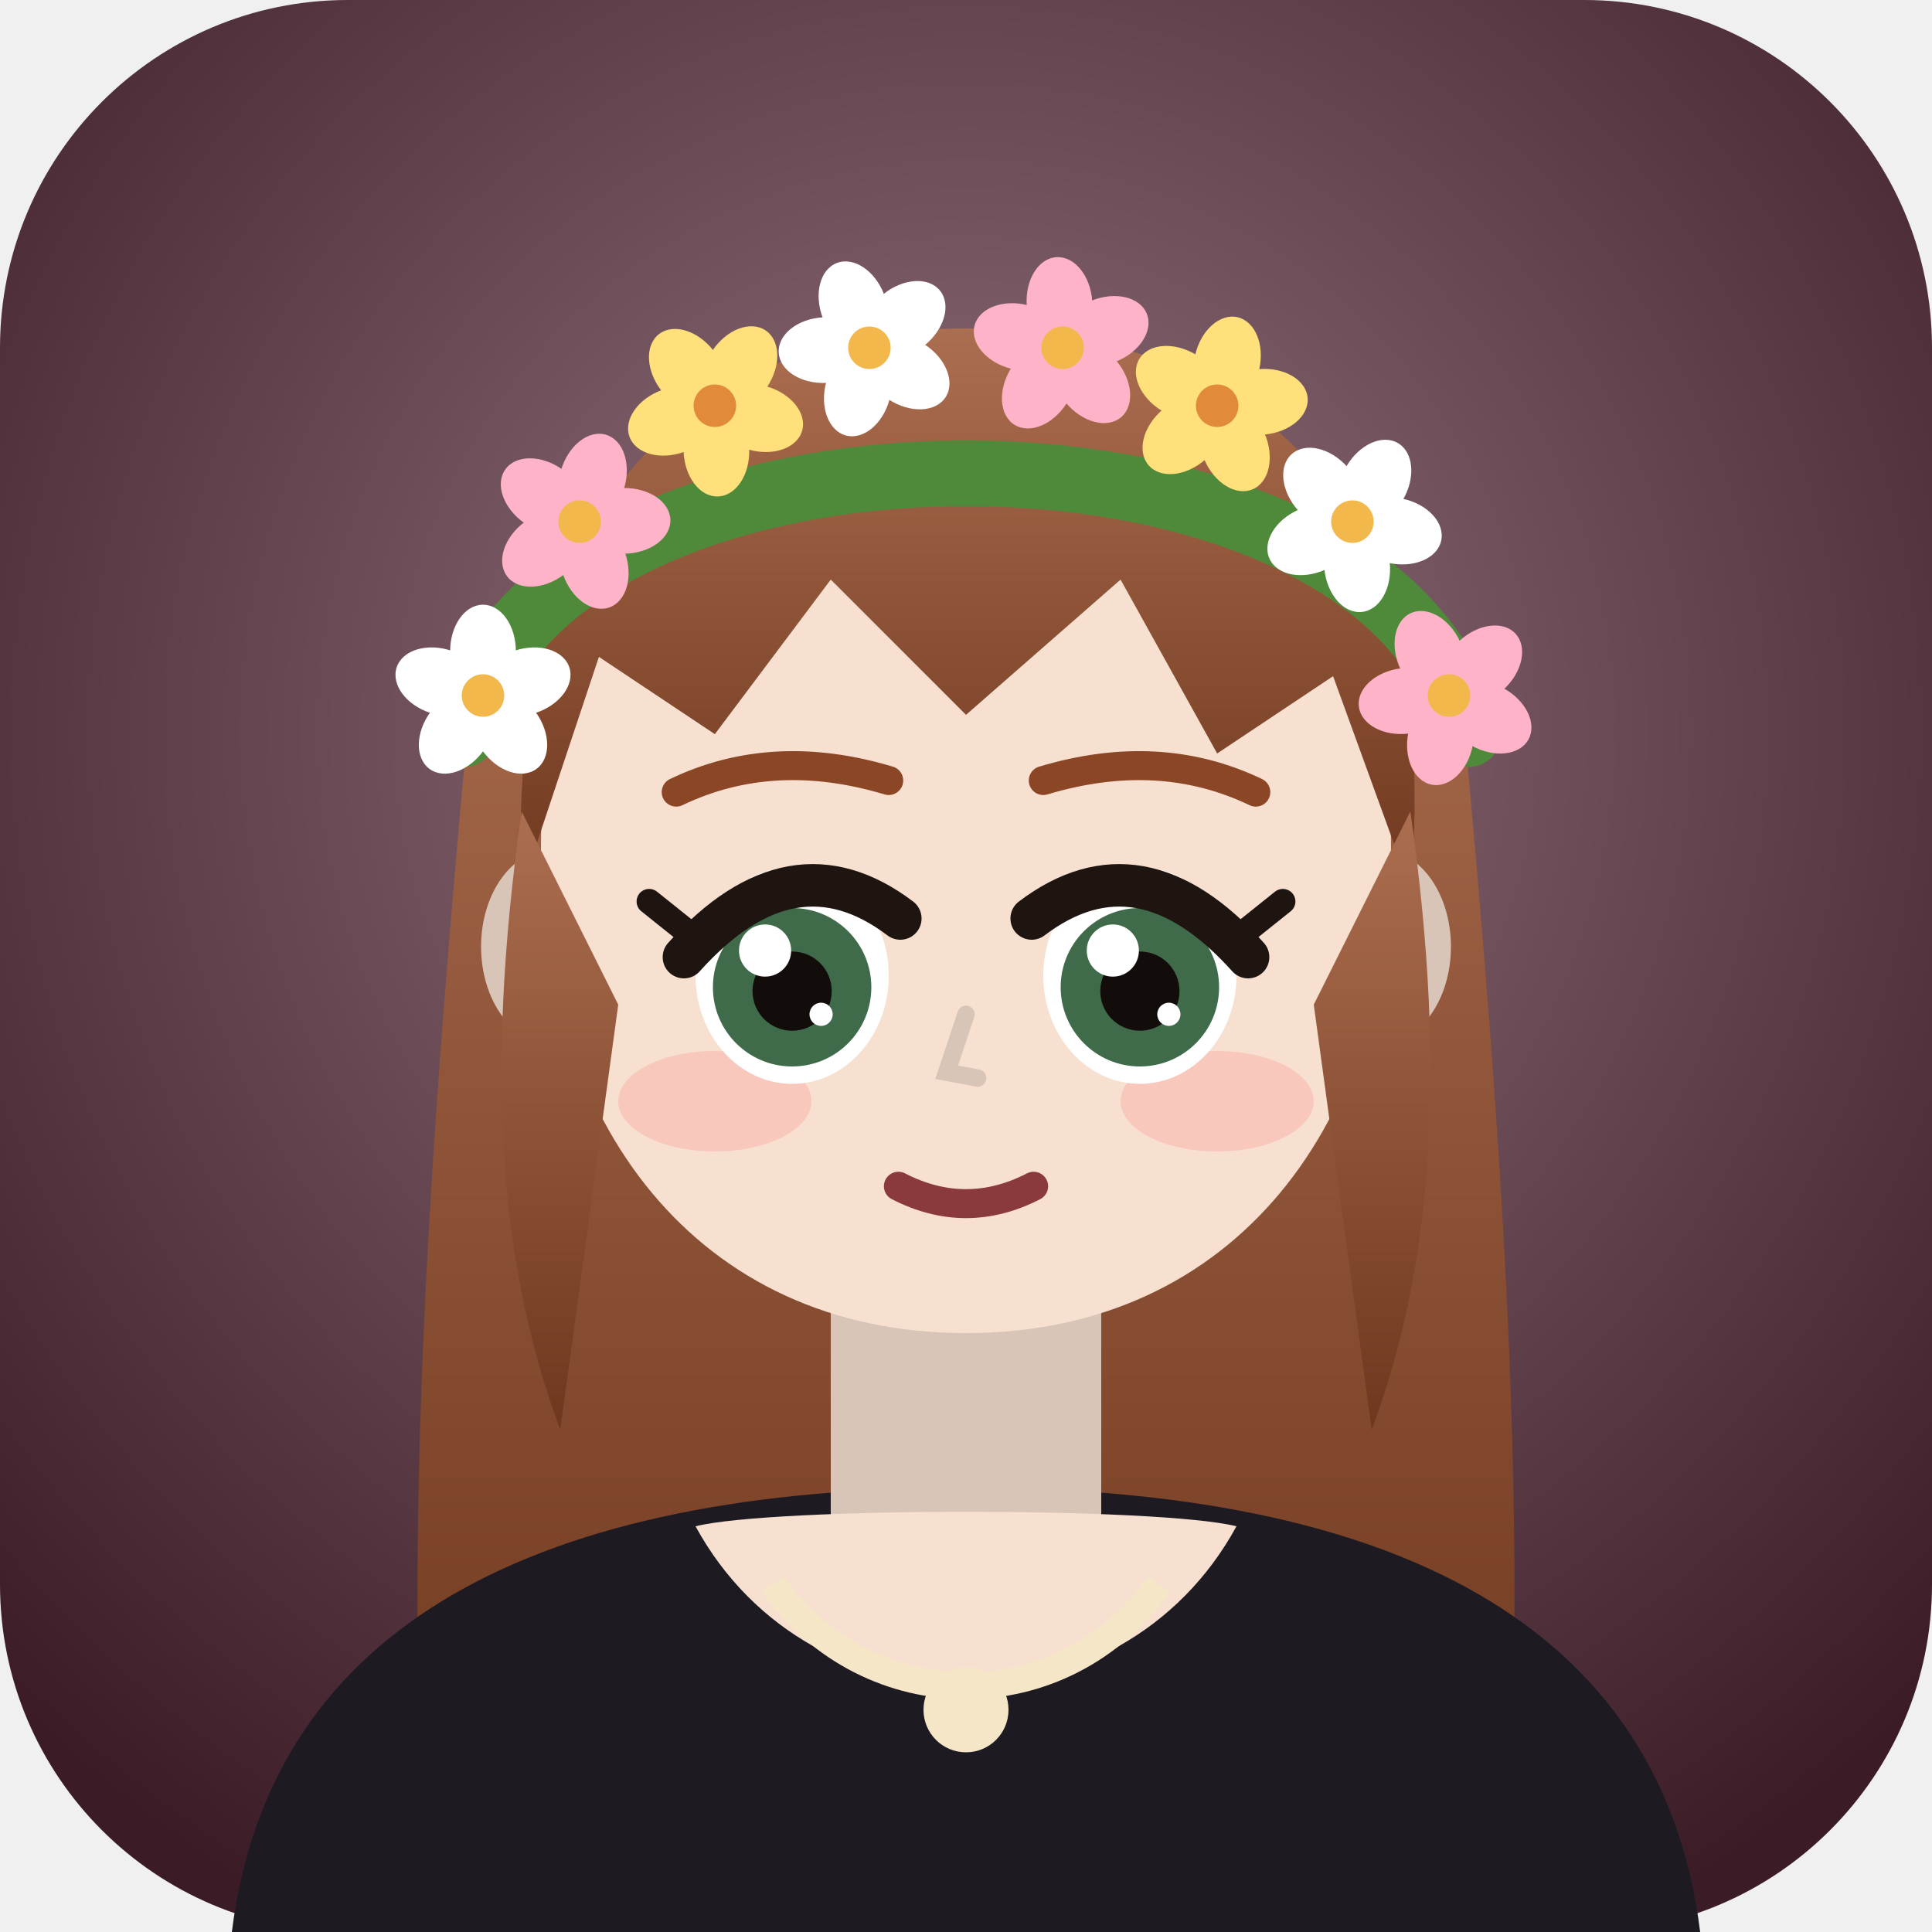
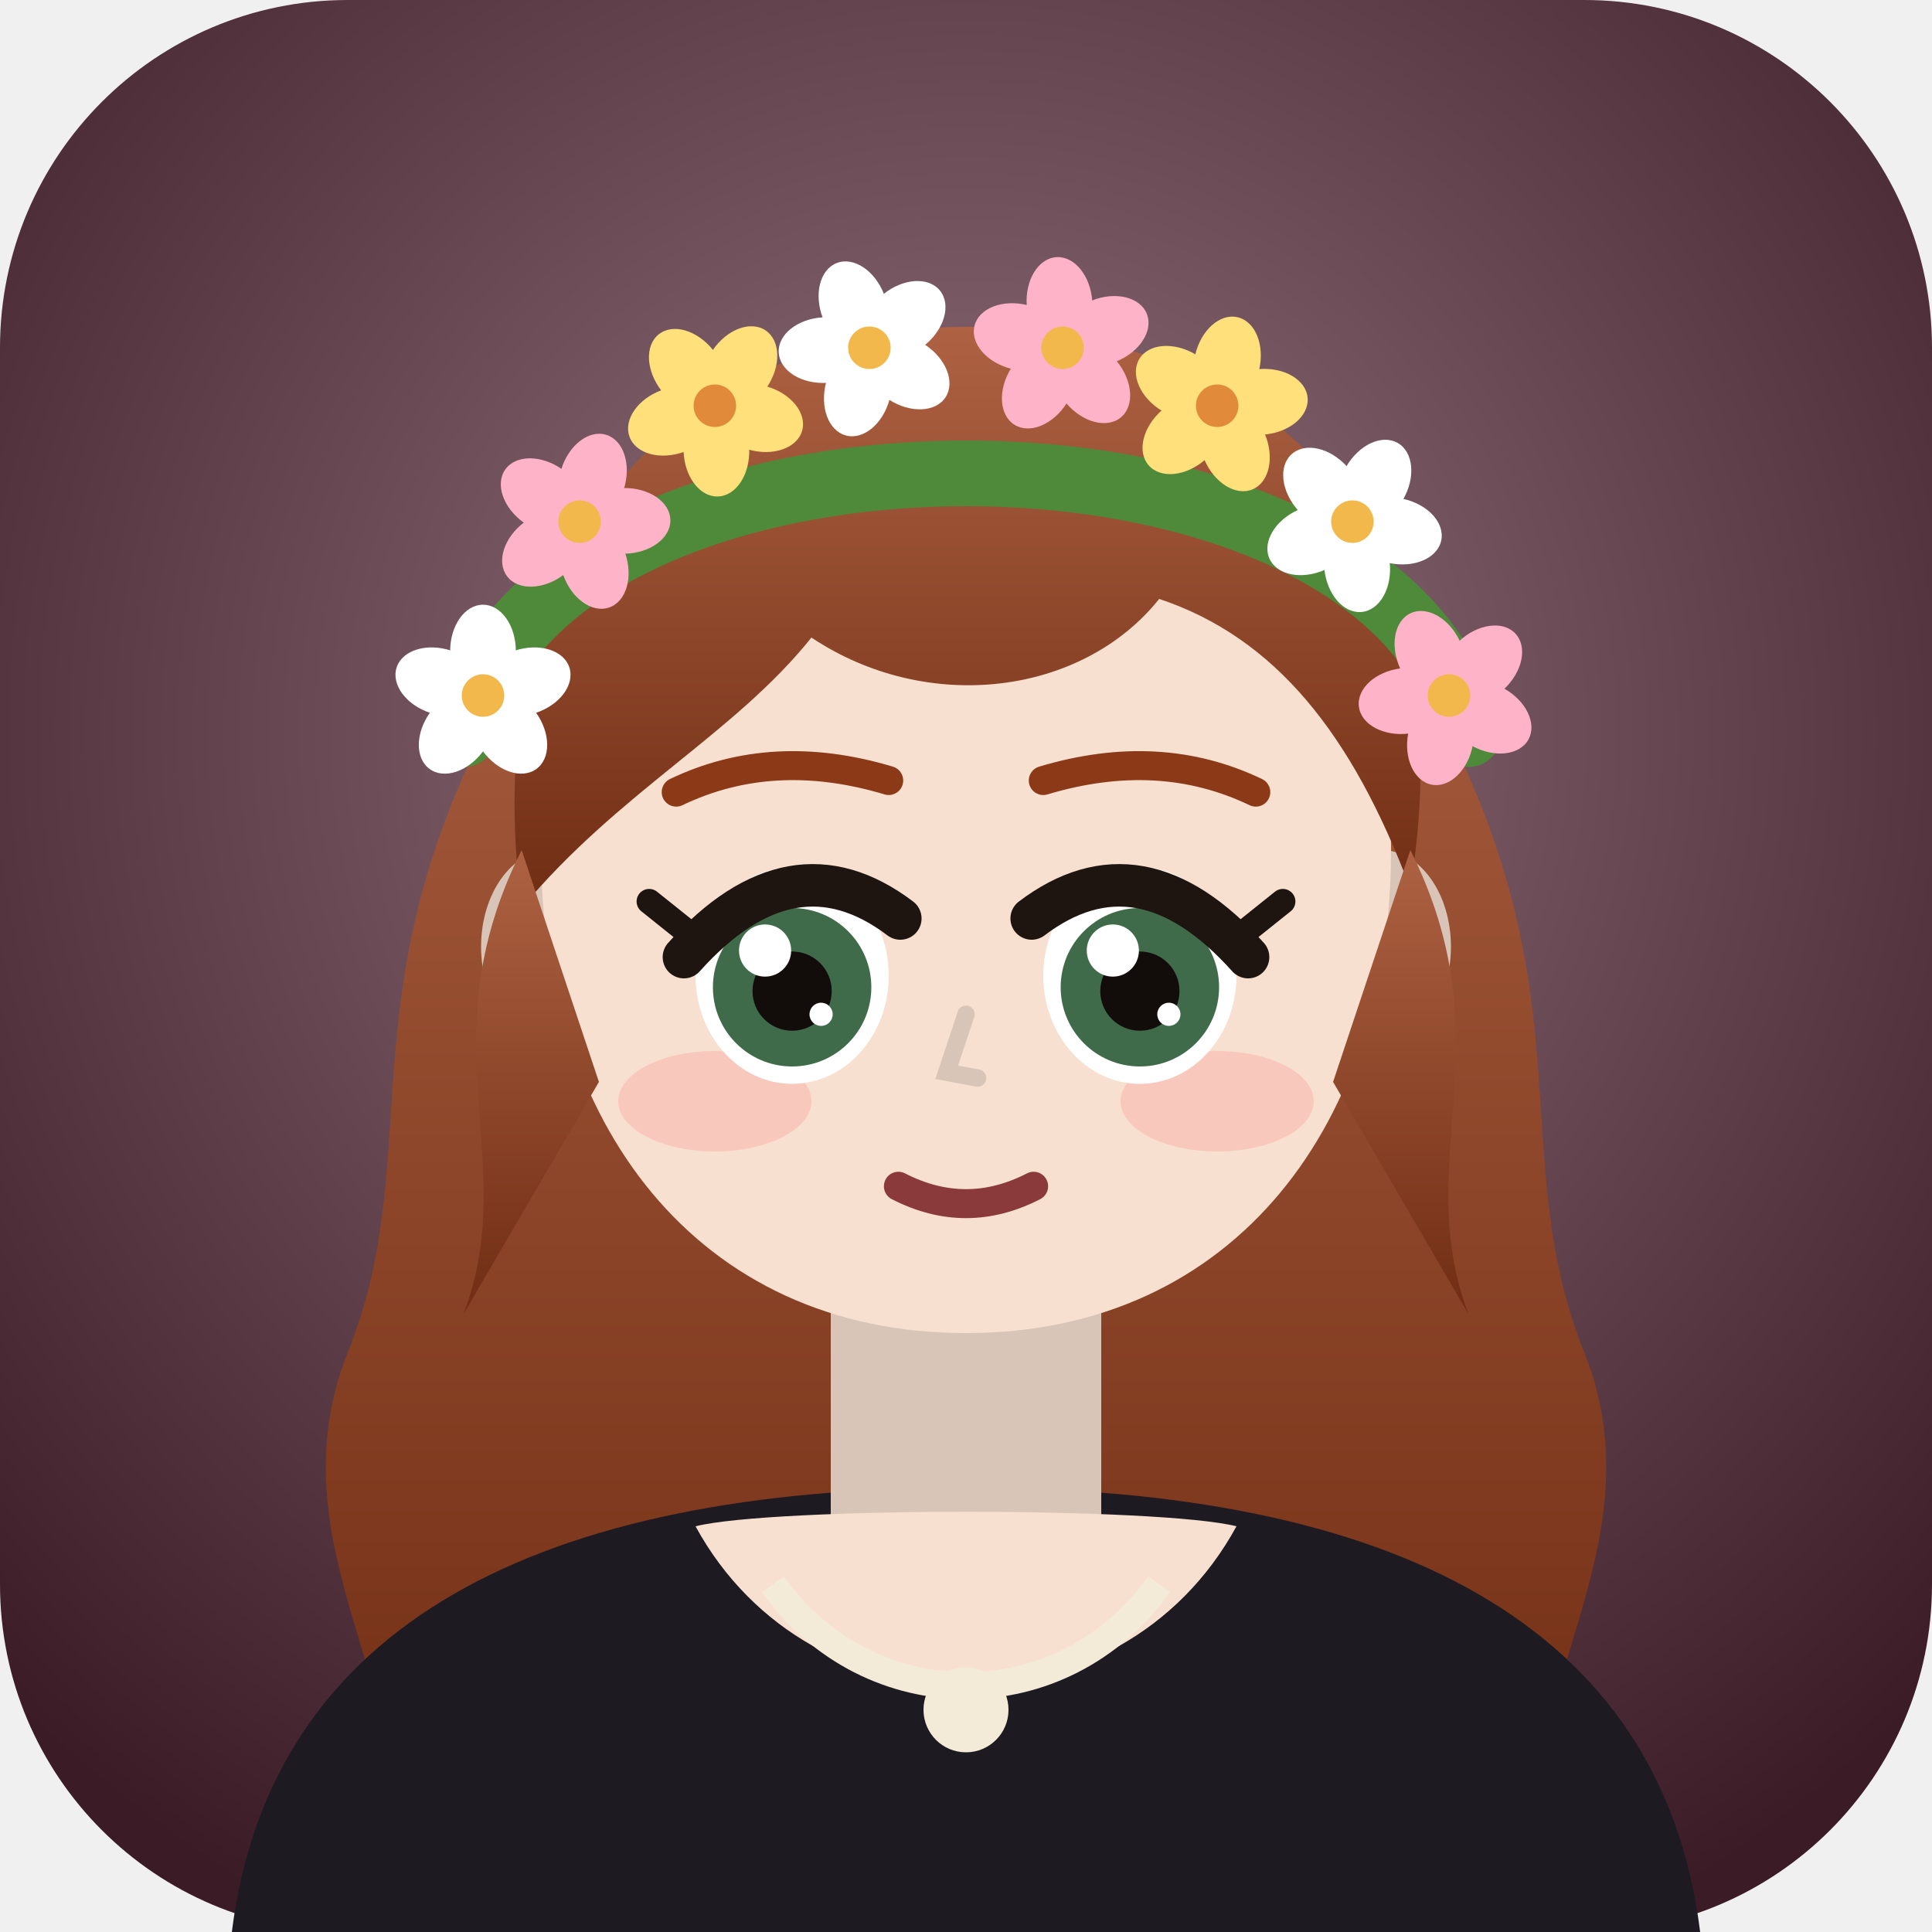
<svg xmlns="http://www.w3.org/2000/svg" class="oface" viewBox="0 0 100 100" width="256" height="256">
  <defs>
    <radialGradient id="fb" cx="50%" cy="38%" r="70%">
      <stop offset="0" stop-color="#94757f" />
      <stop offset="1" stop-color="#3b1b26" />
    </radialGradient>
    <linearGradient id="fh" x1="0" y1="0" x2="0" y2="1">
-       <stop offset="0" stop-color="#ac6e50" />
-       <stop offset="1" stop-color="#6f381e" />
+       <stop offset="0" stop-color="#ae6243" />
+       <stop offset="1" stop-color="#702d13" />
    </linearGradient>
  </defs>
  <rect width="100" height="100" rx="18" fill="url(#fb)" />
-   <path d="M24 40 C22 62 21 80 22 96 L78 96 C79 80 78 62 76 40 C74 18 26 18 24 40 Z" fill="url(#fh)" />
+   <path d="M25 38 C18 52 22 60 18 70 C14 80 22 88 20 96 L80 96 C78 88 86 80 82 70 C78 60 82 52 75 38 C72 16 28 16 25 38 Z" fill="url(#fh)" />
  <path d="M12 100 C14 84 28 77 50 77 C72 77 86 84 88 100 Z" fill="#1e1a22" />
  <path d="M43 62 L57 62 L57 79 C53 82 47 82 43 79 Z" fill="#d9c5b7" />
  <path d="M36 79 C42 90 58 90 64 79 C60 78 40 78 36 79 Z" fill="#f7e0d0" />
-   <path d="M40 82 C45 89 55 89 60 82" stroke="#f6e6c8" stroke-width="1.4" fill="none" />
-   <circle cx="50" cy="88.5" r="2.2" fill="#f6e6c8" />
+   <path d="M40 82 C45 89 55 89 60 82" stroke="#f3ead8" stroke-width="1.4" fill="none" />
+   <circle cx="50" cy="88.5" r="2.2" fill="#f3ead8" />
  <ellipse cx="28.5" cy="49" rx="3.6" ry="5" fill="#d9c5b7" />
  <ellipse cx="71.5" cy="49" rx="3.6" ry="5" fill="#d9c5b7" />
  <path d="M28 44 C28 26 38 21 50 21 C62 21 72 26 72 44 C72 58 64 69 50 69 C36 69 28 58 28 44 Z" fill="#f7e0d0" />
  <ellipse cx="37" cy="57" rx="5" ry="2.6" fill="#ff8a8a" opacity="0.28" />
  <ellipse cx="63" cy="57" rx="5" ry="2.6" fill="#ff8a8a" opacity="0.28" />
  <ellipse cx="41" cy="50.5" rx="5" ry="5.6" fill="#fff" />
  <circle cx="41" cy="51.1" r="4.1" fill="#3f6b4a" />
  <circle cx="41" cy="51.3" r="2.05" fill="#120c0a" />
  <circle cx="39.6" cy="49.2" r="1.35" fill="#fff" />
  <circle cx="42.5" cy="52.5" r=".6" fill="#fff" />
  <path d="M35.4 49.54 Q41 43.3 46.6 47.54" stroke="#1e1410" stroke-width="2.2" fill="none" stroke-linecap="round" />
  <path d="M35.6 48.26 l-2 -1.6" stroke="#1e1410" stroke-width="1.3" stroke-linecap="round" />
  <ellipse cx="59" cy="50.5" rx="5" ry="5.6" fill="#fff" />
  <circle cx="59" cy="51.1" r="4.1" fill="#3f6b4a" />
  <circle cx="59" cy="51.3" r="2.05" fill="#120c0a" />
  <circle cx="57.6" cy="49.2" r="1.35" fill="#fff" />
  <circle cx="60.5" cy="52.5" r=".6" fill="#fff" />
  <path d="M53.4 47.54 Q59 43.3 64.6 49.54" stroke="#1e1410" stroke-width="2.2" fill="none" stroke-linecap="round" />
  <path d="M64.4 48.26 l2 -1.6" stroke="#1e1410" stroke-width="1.3" stroke-linecap="round" />
-   <path d="M35 41 Q40 38.6 46 40.4" stroke="#8b4626" stroke-width="1.5" fill="none" stroke-linecap="round" />
-   <path d="M54 40.4 Q60 38.6 65 41" stroke="#8b4626" stroke-width="1.5" fill="none" stroke-linecap="round" />
+   <path d="M35 41 Q40 38.6 46 40.4" stroke="#8c3917" stroke-width="1.5" fill="none" stroke-linecap="round" />
+   <path d="M54 40.4 Q60 38.6 65 41" stroke="#8c3917" stroke-width="1.5" fill="none" stroke-linecap="round" />
  <path d="M50 52.5 l-1 3 l1.6 .3" stroke="#d9c5b7" stroke-width=".9" fill="none" stroke-linecap="round" />
  <path d="M46.5 61.4 Q50 63.2 53.5 61.4" stroke="#8a3a3a" stroke-width="1.5" fill="none" stroke-linecap="round" />
-   <path d="M27 46 C26 24 38 17 50 17 C63 17 75 24 73 46 L69 35 L63 39 L58 30 L50 37 L43 30 L37 38 L31 34 Z" fill="url(#fh)" />
-   <path d="M27 42 C25 56 26 66 29 74 L32 52 Z M73 42 C75 56 74 66 71 74 L68 52 Z" fill="url(#fh)" />
+   <path d="M27 47 C24 24 40 16 52 17 C66 18 76 27 73 46 C70 38 66 33 60 31 C56 36 48 37 42 33 C38 38 32 41 27 47 Z" fill="url(#fh)" />
+   <path d="M27 44 C22 54 27 60 24 68 L31 56 Z M73 44 C78 54 73 60 76 68 L69 56 Z" fill="url(#fh)" />
  <path d="M24 38 C28 20 72 20 76 38" stroke="#4f8a3a" stroke-width="3.4" fill="none" stroke-linecap="round" />
  <g transform="translate(25 36)">
    <ellipse cx="0" cy="-2.3" rx="1.7" ry="2.4" fill="#ffffff" transform="rotate(0)" />
    <ellipse cx="0" cy="-2.3" rx="1.7" ry="2.4" fill="#ffffff" transform="rotate(72)" />
    <ellipse cx="0" cy="-2.3" rx="1.7" ry="2.4" fill="#ffffff" transform="rotate(144)" />
    <ellipse cx="0" cy="-2.3" rx="1.7" ry="2.4" fill="#ffffff" transform="rotate(216)" />
    <ellipse cx="0" cy="-2.3" rx="1.7" ry="2.4" fill="#ffffff" transform="rotate(288)" />
    <circle r="1.1" fill="#f2b84b" />
  </g>
  <g transform="translate(30 27)">
    <ellipse cx="0" cy="-2.3" rx="1.7" ry="2.4" fill="#ffb3c8" transform="rotate(17)" />
    <ellipse cx="0" cy="-2.3" rx="1.7" ry="2.4" fill="#ffb3c8" transform="rotate(89)" />
    <ellipse cx="0" cy="-2.3" rx="1.7" ry="2.4" fill="#ffb3c8" transform="rotate(161)" />
    <ellipse cx="0" cy="-2.3" rx="1.7" ry="2.4" fill="#ffb3c8" transform="rotate(233)" />
    <ellipse cx="0" cy="-2.3" rx="1.7" ry="2.4" fill="#ffb3c8" transform="rotate(305)" />
    <circle r="1.1" fill="#f2b84b" />
  </g>
  <g transform="translate(37 21)">
    <ellipse cx="0" cy="-2.3" rx="1.7" ry="2.4" fill="#ffe07a" transform="rotate(34)" />
    <ellipse cx="0" cy="-2.3" rx="1.7" ry="2.4" fill="#ffe07a" transform="rotate(106)" />
    <ellipse cx="0" cy="-2.3" rx="1.7" ry="2.4" fill="#ffe07a" transform="rotate(178)" />
    <ellipse cx="0" cy="-2.3" rx="1.7" ry="2.4" fill="#ffe07a" transform="rotate(250)" />
    <ellipse cx="0" cy="-2.3" rx="1.7" ry="2.4" fill="#ffe07a" transform="rotate(322)" />
    <circle r="1.1" fill="#e08a3a" />
  </g>
  <g transform="translate(45 18)">
    <ellipse cx="0" cy="-2.3" rx="1.7" ry="2.4" fill="#ffffff" transform="rotate(51)" />
    <ellipse cx="0" cy="-2.3" rx="1.7" ry="2.4" fill="#ffffff" transform="rotate(123)" />
    <ellipse cx="0" cy="-2.3" rx="1.7" ry="2.4" fill="#ffffff" transform="rotate(195)" />
    <ellipse cx="0" cy="-2.3" rx="1.7" ry="2.4" fill="#ffffff" transform="rotate(267)" />
    <ellipse cx="0" cy="-2.3" rx="1.7" ry="2.4" fill="#ffffff" transform="rotate(339)" />
    <circle r="1.1" fill="#f2b84b" />
  </g>
  <g transform="translate(55 18)">
    <ellipse cx="0" cy="-2.3" rx="1.7" ry="2.4" fill="#ffb3c8" transform="rotate(68)" />
    <ellipse cx="0" cy="-2.3" rx="1.7" ry="2.4" fill="#ffb3c8" transform="rotate(140)" />
    <ellipse cx="0" cy="-2.3" rx="1.7" ry="2.4" fill="#ffb3c8" transform="rotate(212)" />
    <ellipse cx="0" cy="-2.3" rx="1.7" ry="2.4" fill="#ffb3c8" transform="rotate(284)" />
    <ellipse cx="0" cy="-2.3" rx="1.7" ry="2.4" fill="#ffb3c8" transform="rotate(356)" />
    <circle r="1.1" fill="#f2b84b" />
  </g>
  <g transform="translate(63 21)">
    <ellipse cx="0" cy="-2.3" rx="1.7" ry="2.4" fill="#ffe07a" transform="rotate(85)" />
    <ellipse cx="0" cy="-2.3" rx="1.7" ry="2.4" fill="#ffe07a" transform="rotate(157)" />
    <ellipse cx="0" cy="-2.3" rx="1.7" ry="2.4" fill="#ffe07a" transform="rotate(229)" />
    <ellipse cx="0" cy="-2.3" rx="1.7" ry="2.4" fill="#ffe07a" transform="rotate(301)" />
    <ellipse cx="0" cy="-2.3" rx="1.7" ry="2.4" fill="#ffe07a" transform="rotate(373)" />
    <circle r="1.1" fill="#e08a3a" />
  </g>
  <g transform="translate(70 27)">
    <ellipse cx="0" cy="-2.3" rx="1.7" ry="2.4" fill="#ffffff" transform="rotate(102)" />
    <ellipse cx="0" cy="-2.3" rx="1.7" ry="2.4" fill="#ffffff" transform="rotate(174)" />
    <ellipse cx="0" cy="-2.3" rx="1.7" ry="2.4" fill="#ffffff" transform="rotate(246)" />
    <ellipse cx="0" cy="-2.3" rx="1.7" ry="2.4" fill="#ffffff" transform="rotate(318)" />
    <ellipse cx="0" cy="-2.3" rx="1.7" ry="2.4" fill="#ffffff" transform="rotate(390)" />
    <circle r="1.1" fill="#f2b84b" />
  </g>
  <g transform="translate(75 36)">
    <ellipse cx="0" cy="-2.3" rx="1.7" ry="2.4" fill="#ffb3c8" transform="rotate(119)" />
    <ellipse cx="0" cy="-2.3" rx="1.7" ry="2.4" fill="#ffb3c8" transform="rotate(191)" />
    <ellipse cx="0" cy="-2.3" rx="1.7" ry="2.4" fill="#ffb3c8" transform="rotate(263)" />
    <ellipse cx="0" cy="-2.3" rx="1.7" ry="2.4" fill="#ffb3c8" transform="rotate(335)" />
    <ellipse cx="0" cy="-2.3" rx="1.7" ry="2.4" fill="#ffb3c8" transform="rotate(407)" />
    <circle r="1.1" fill="#f2b84b" />
  </g>
</svg>
